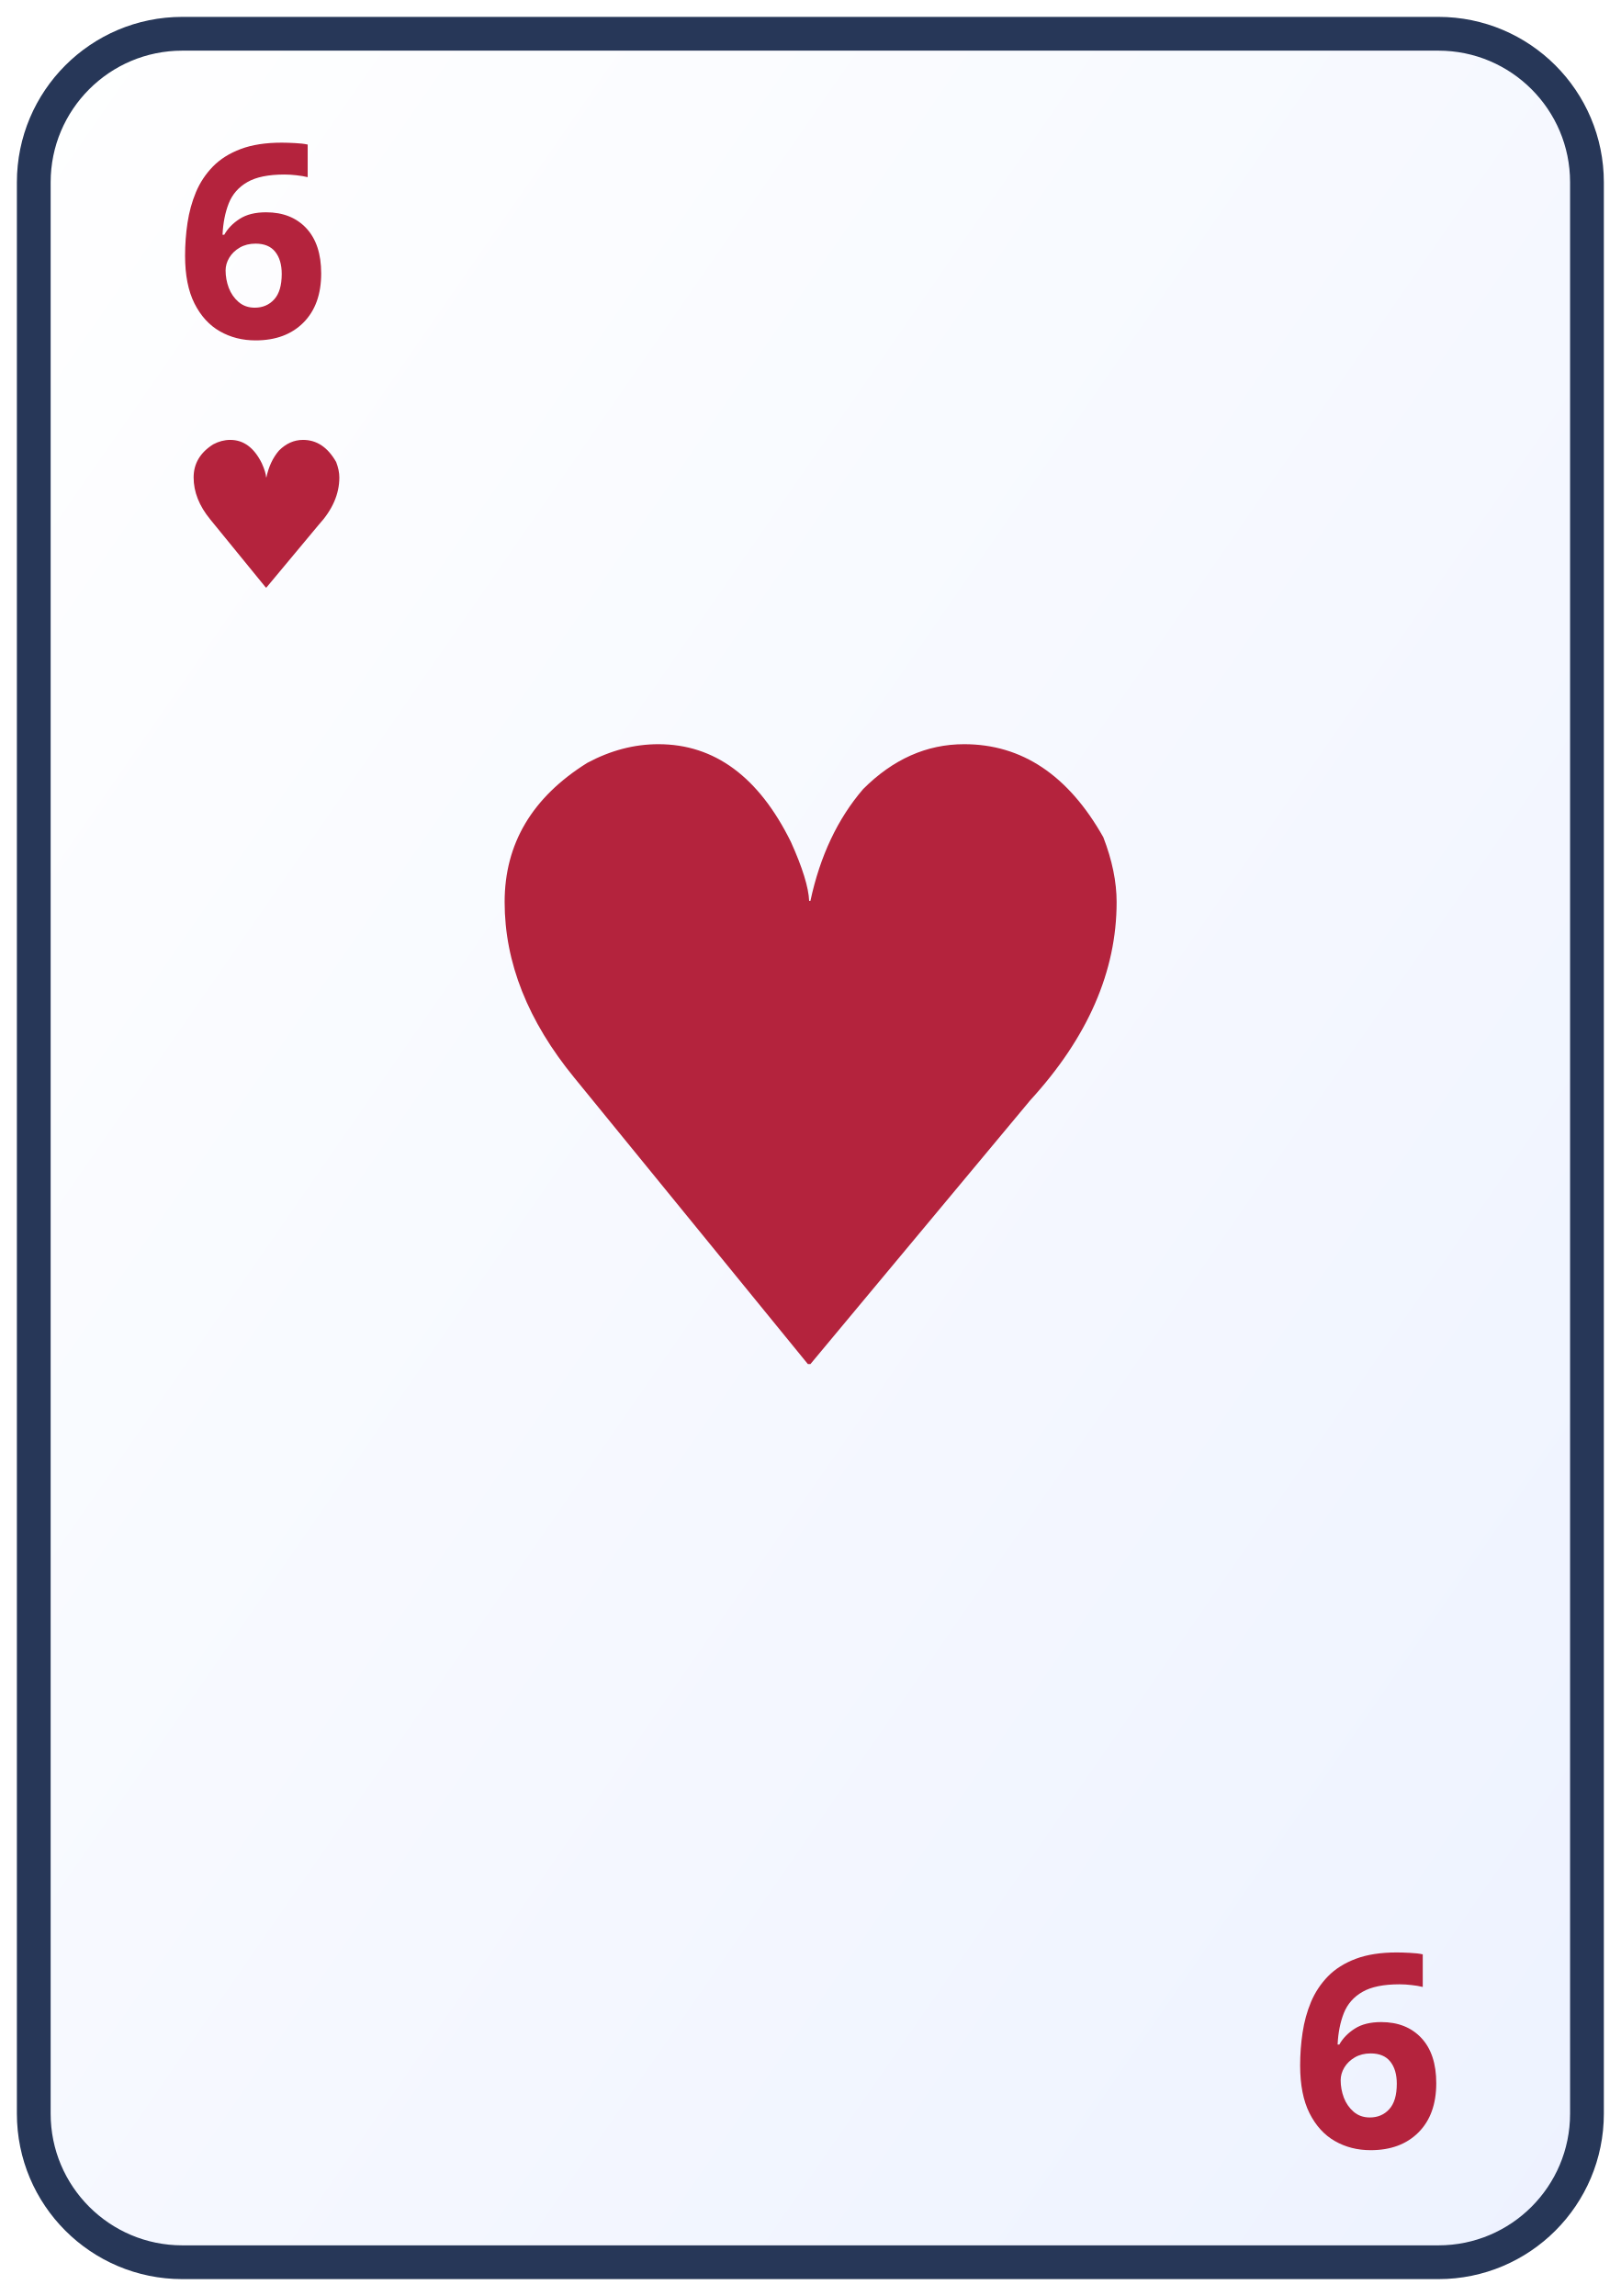
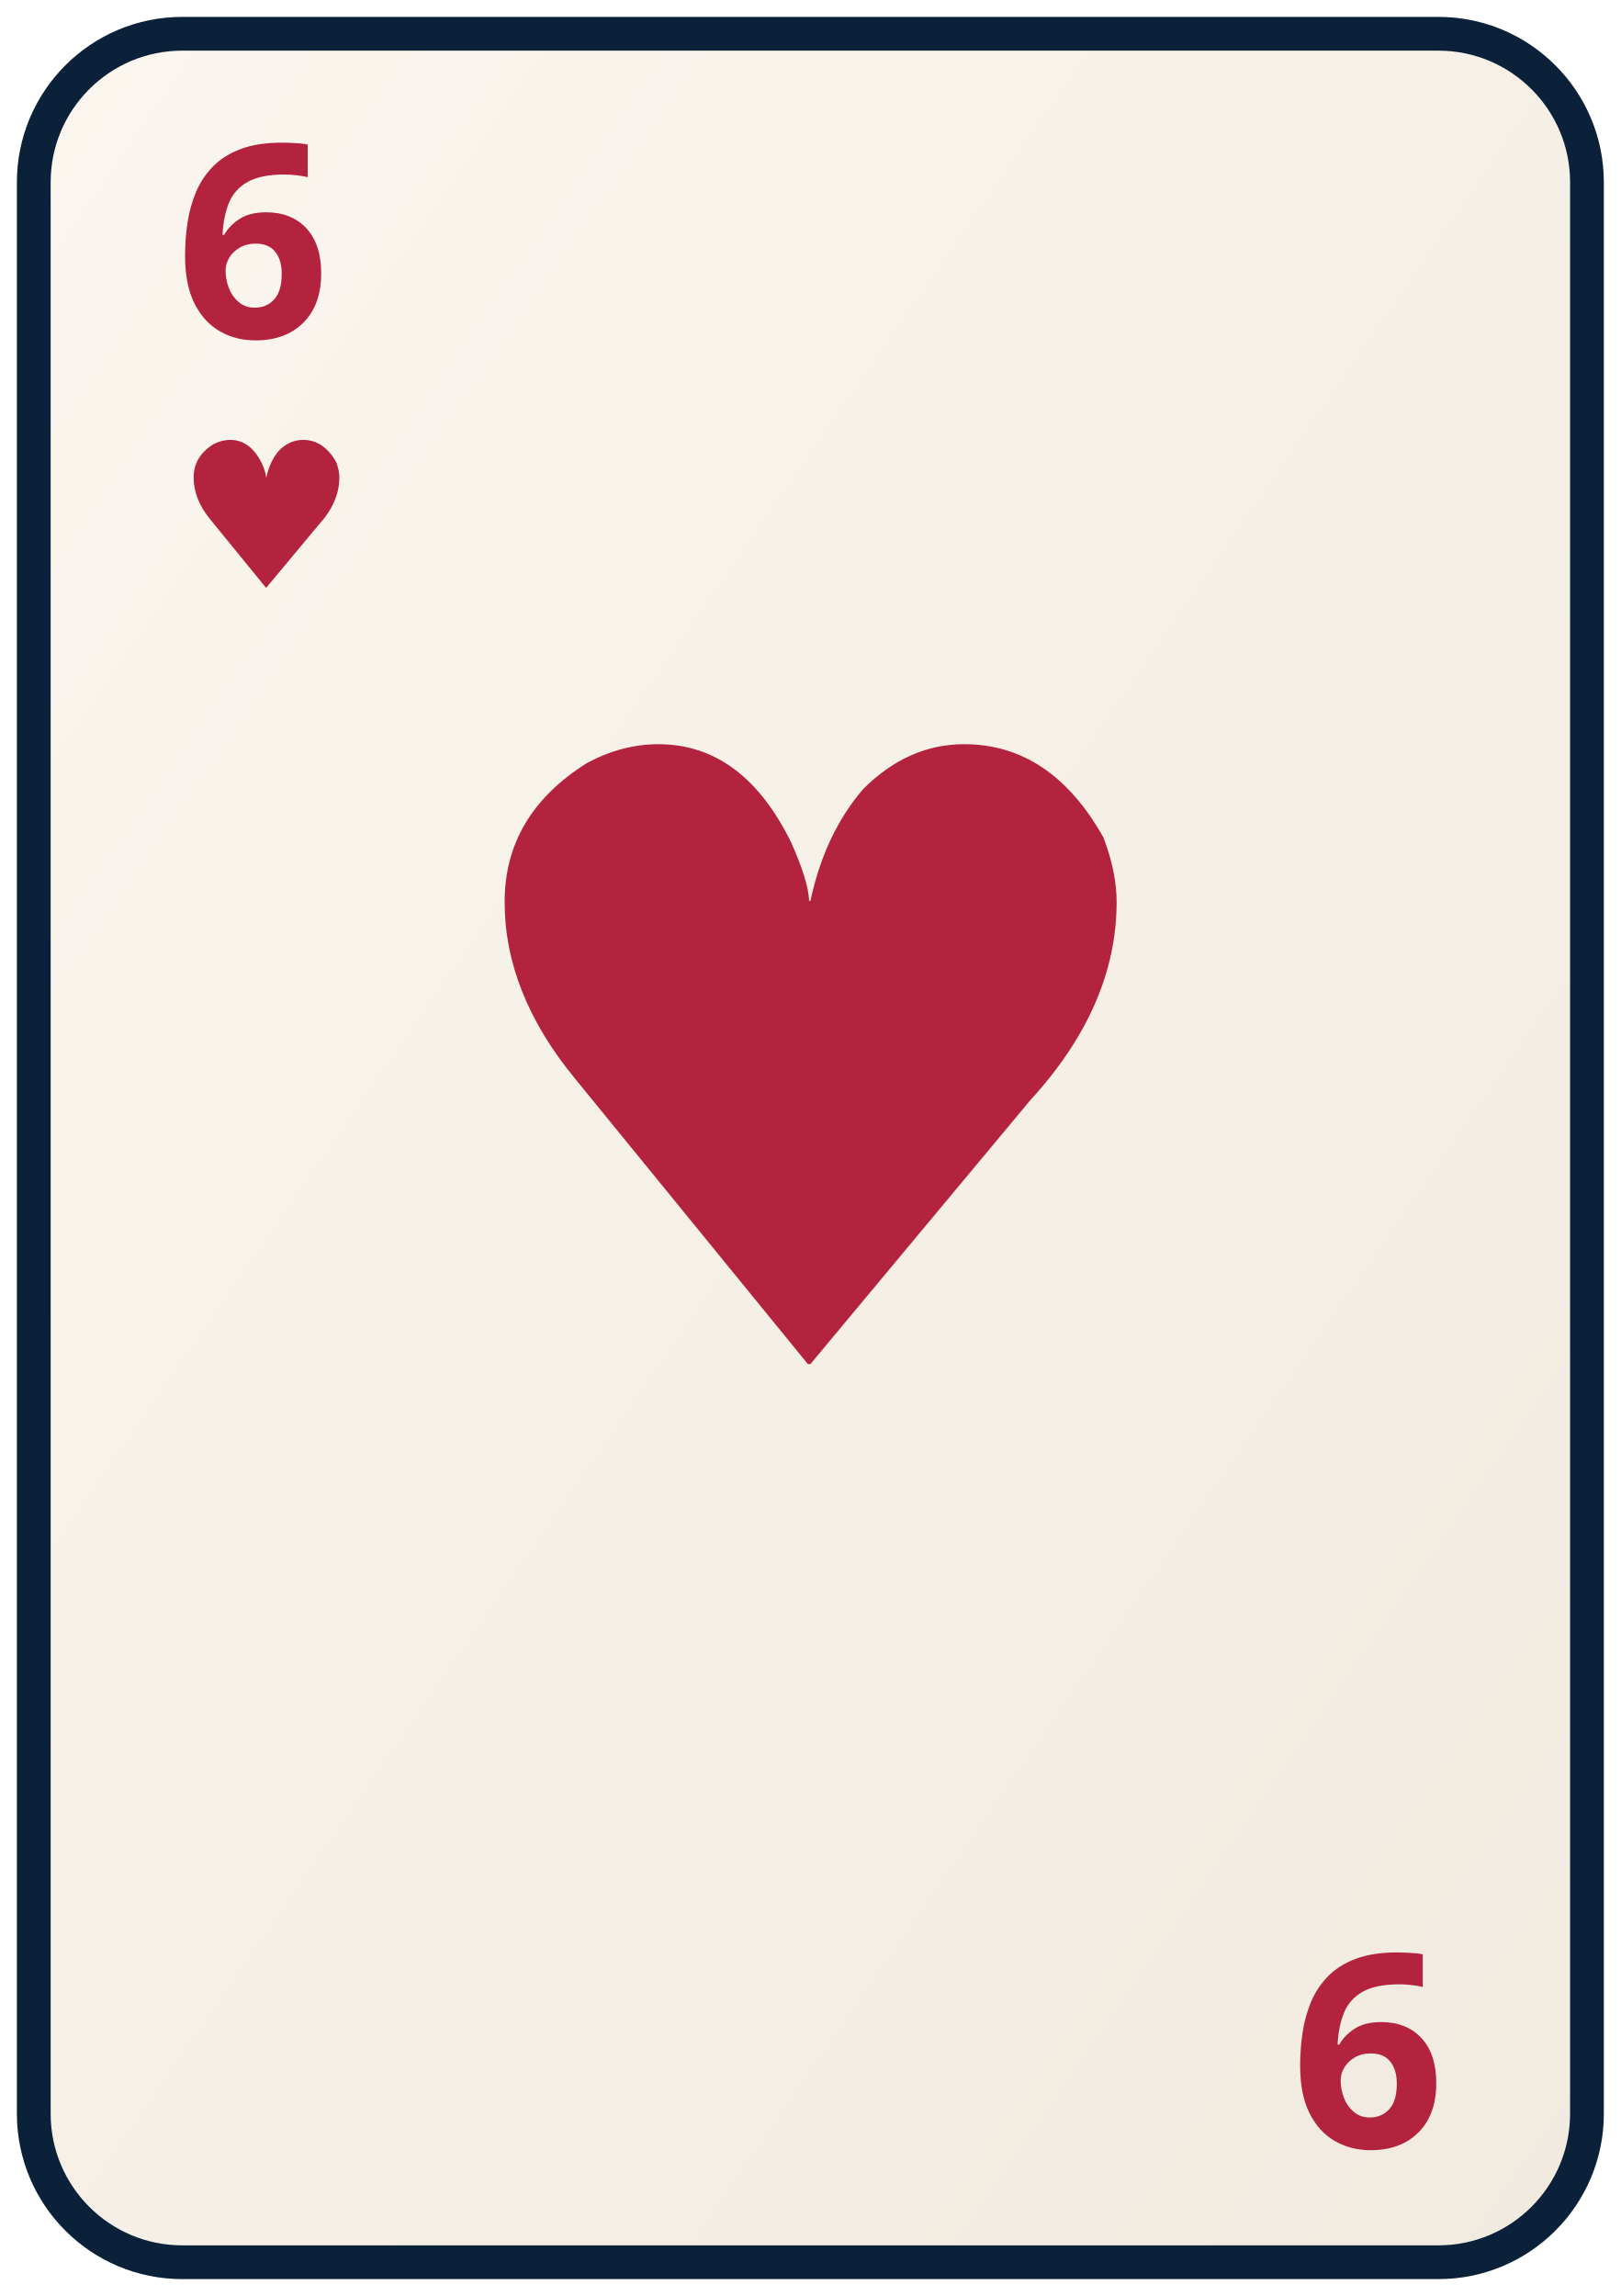
<svg xmlns="http://www.w3.org/2000/svg" viewBox="0 0 240 340" role="img" aria-label="6H">
  <defs>
    <linearGradient id="face" x1="0" y1="0" x2="1" y2="1">
-       <stop offset="0%" stop-color="#ffffff" />
-       <stop offset="100%" stop-color="#edf2ff" />
+       <stop offset="0%" stop-color="#faf6ef" />
+       <stop offset="100%" stop-color="#f1eadf" />
    </linearGradient>
  </defs>
-   <rect x="5" y="5" width="230" height="330" rx="22" fill="url(#face)" stroke="#273758" stroke-width="5" />
+   <rect x="5" y="5" width="230" height="330" rx="22" fill="url(#face)" stroke="#0b213a" stroke-width="5" />
  <text x="26" y="50" font-size="40" font-family="Trebuchet MS, sans-serif" fill="#b4233d" font-weight="700">6</text>
  <text x="26" y="87" font-size="30" font-family="Trebuchet MS, sans-serif" fill="#b4233d" font-weight="700">♥</text>
  <text x="120" y="202" text-anchor="middle" font-size="126" font-family="Trebuchet MS, sans-serif" fill="#b4233d" font-weight="700">♥</text>
  <text x="214" y="318" text-anchor="end" font-size="40" font-family="Trebuchet MS, sans-serif" fill="#b4233d" font-weight="700">6</text>
</svg>
